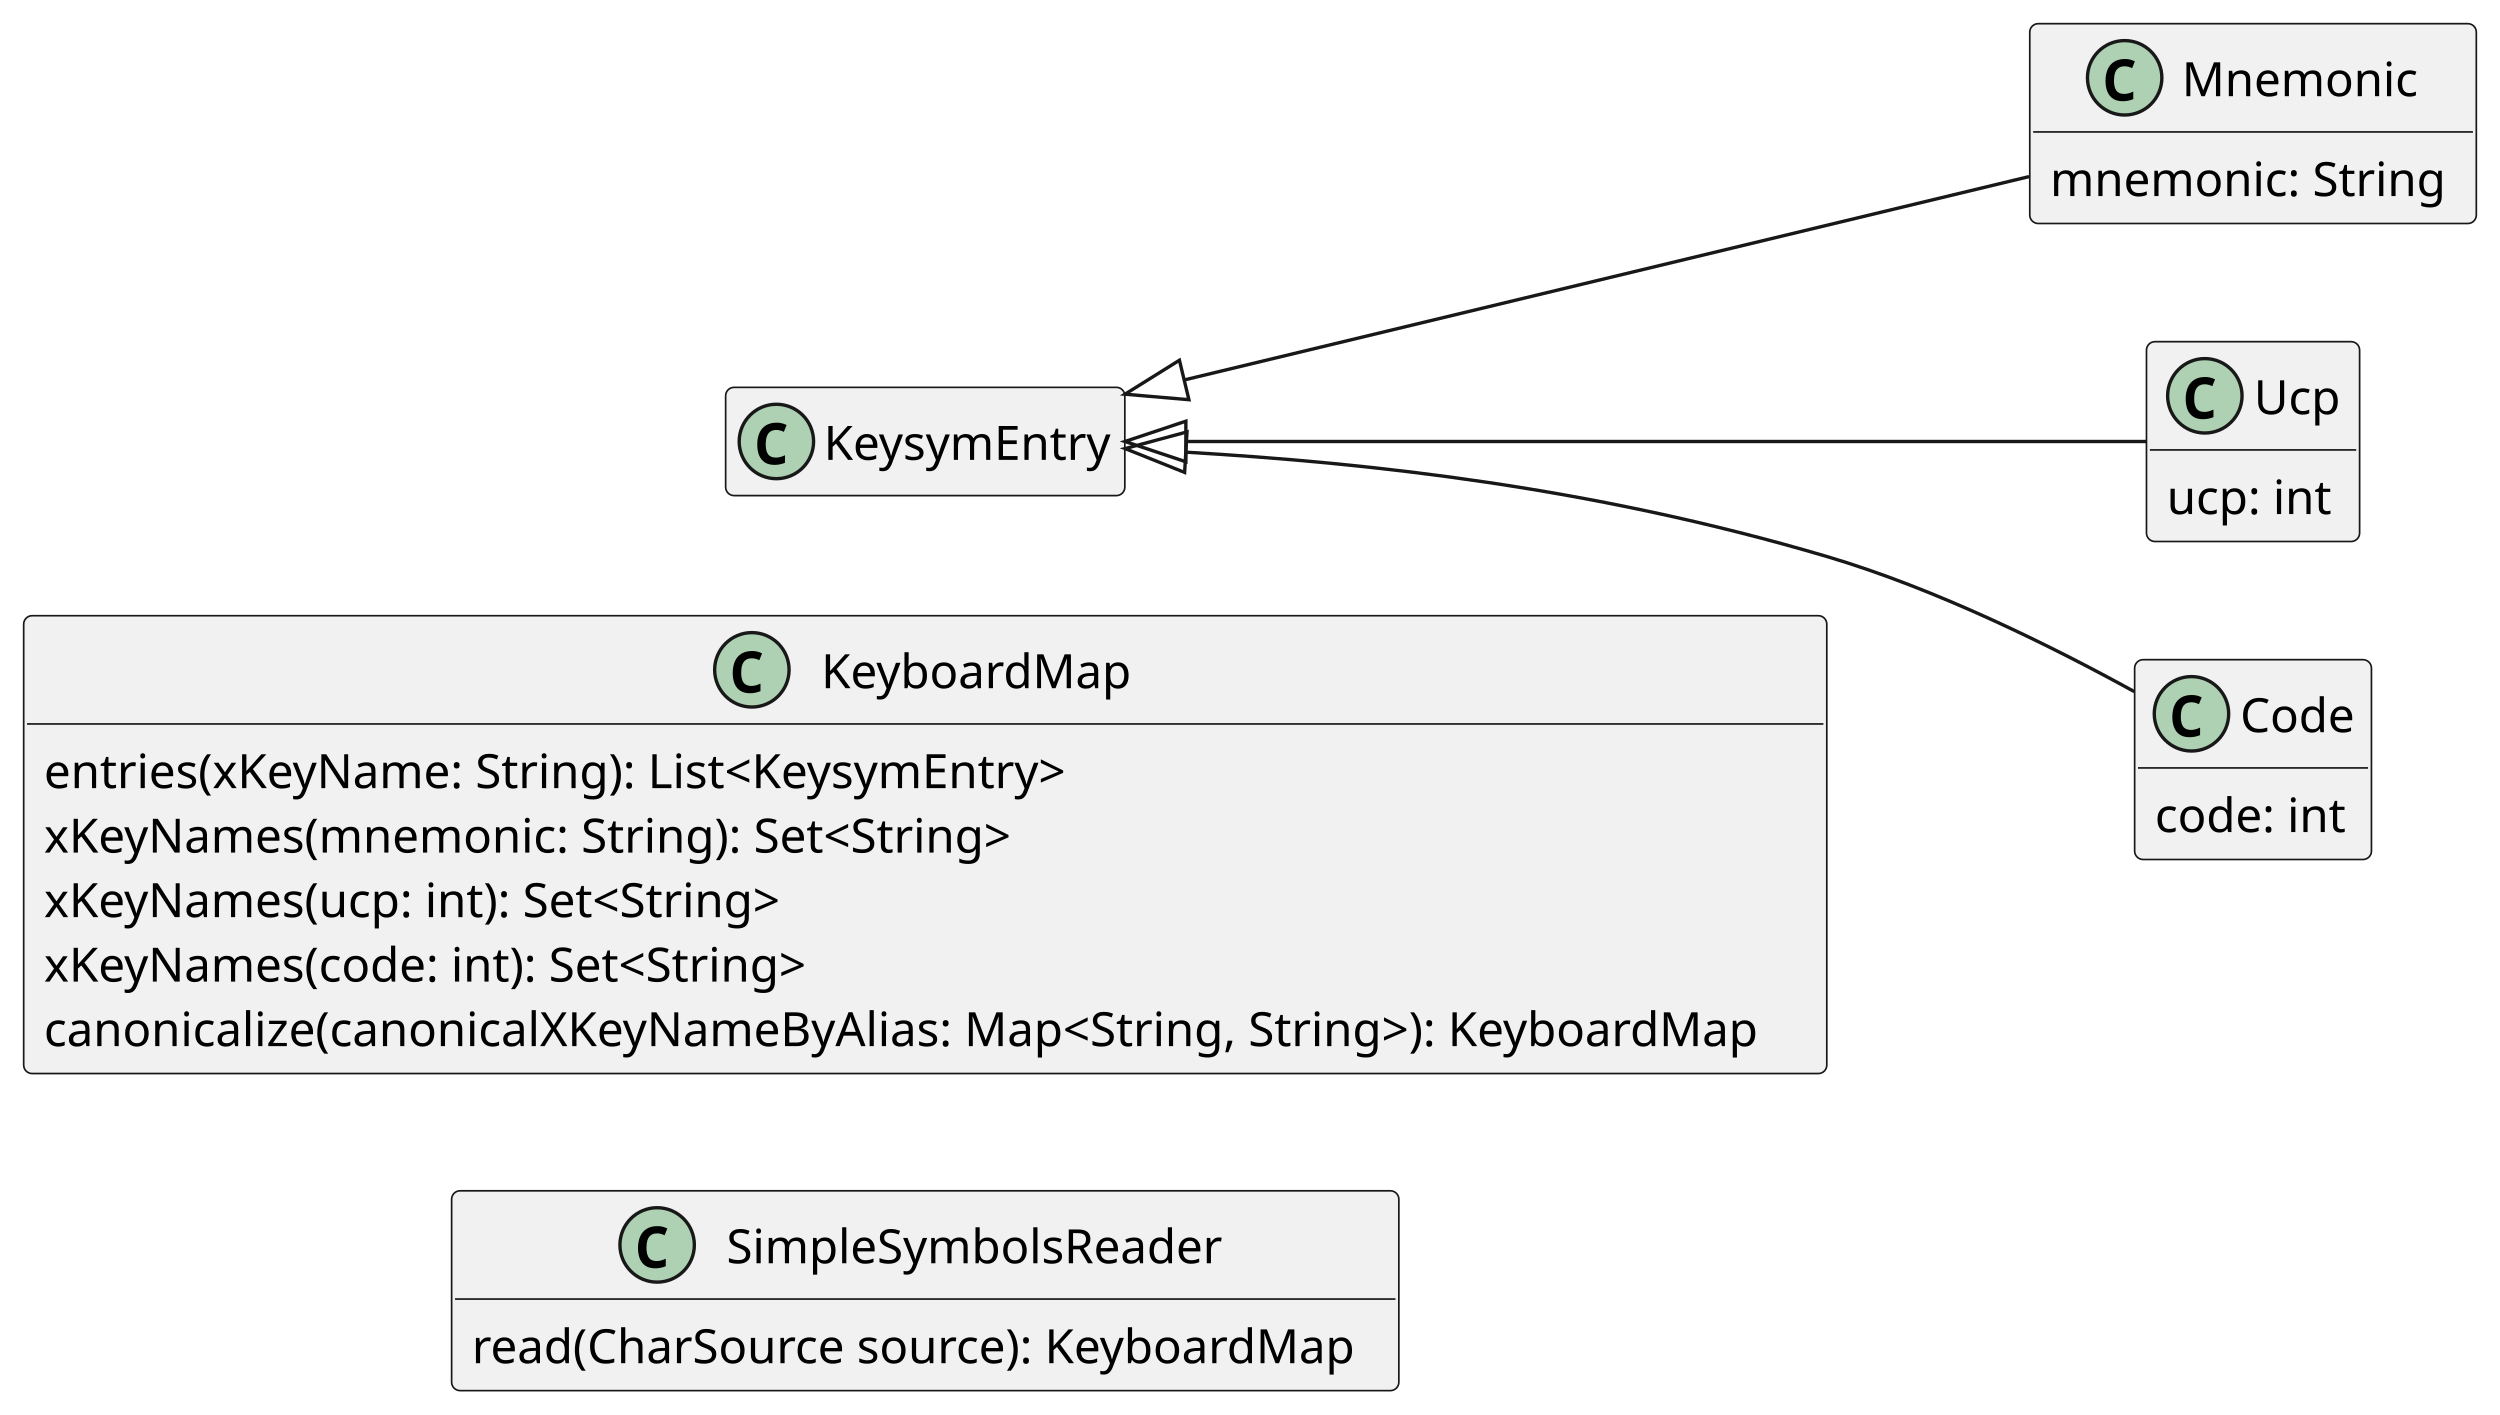
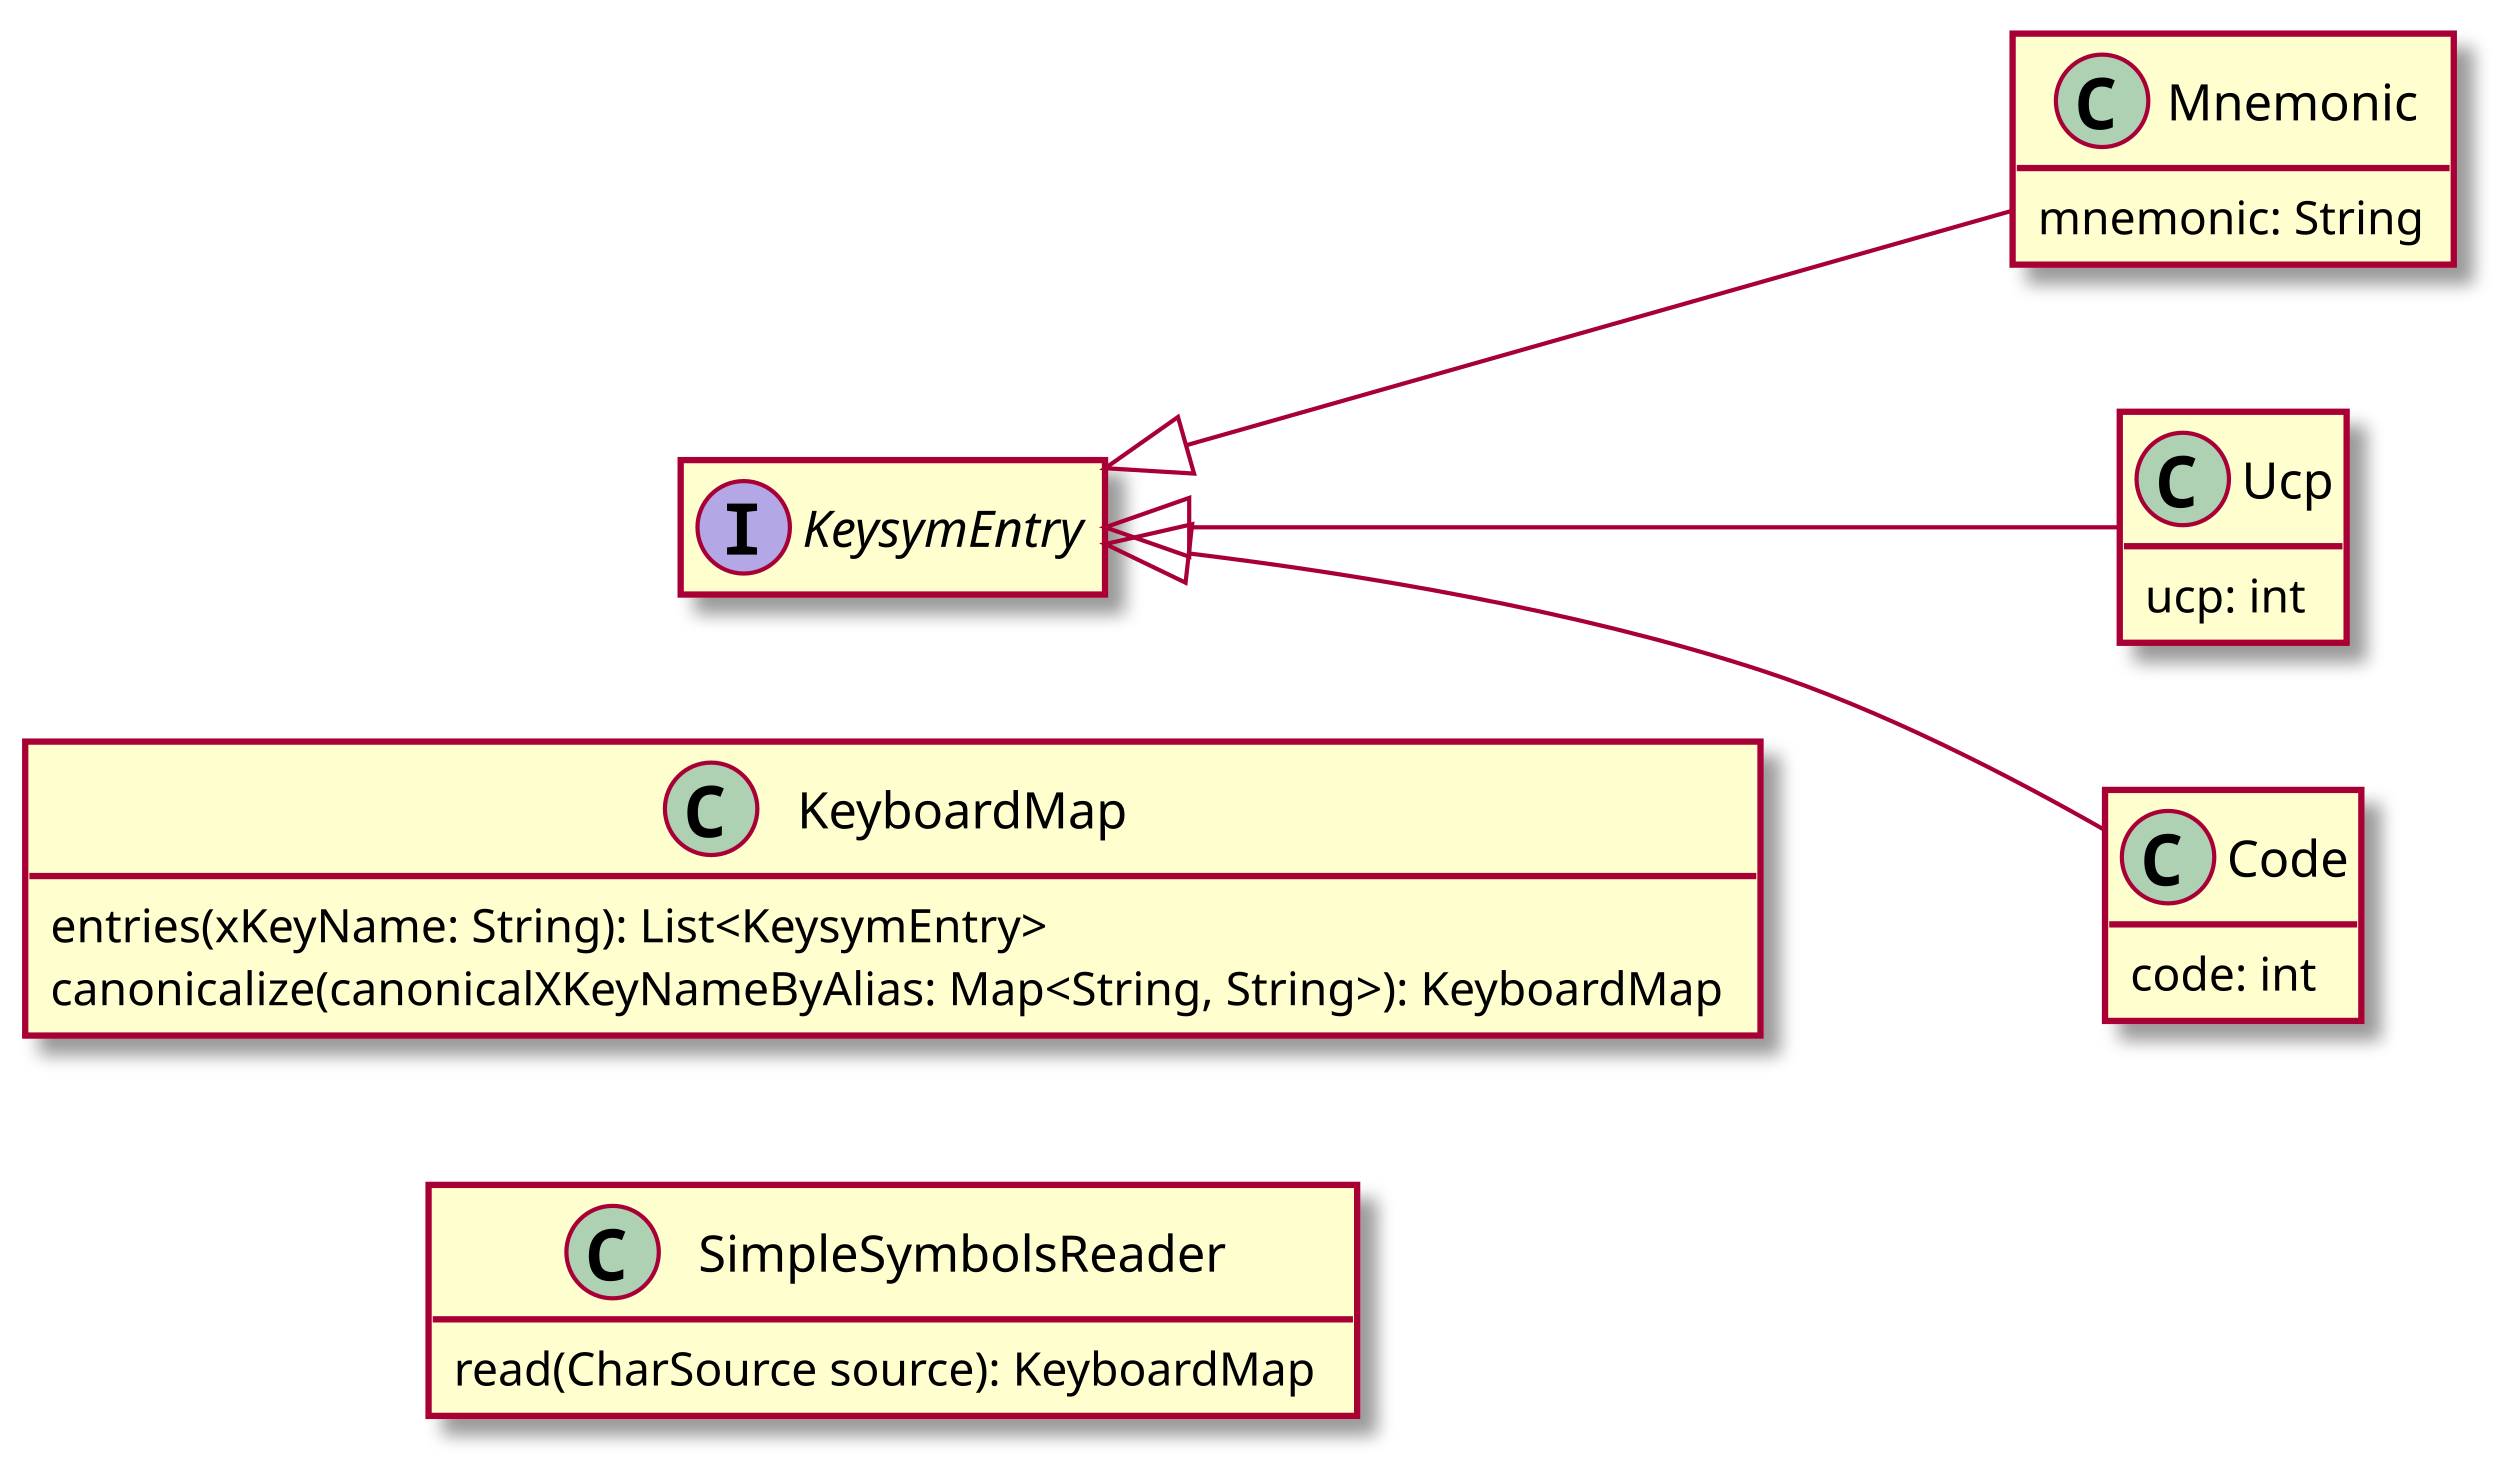
- <svg xmlns="http://www.w3.org/2000/svg" contentStyleType="text/css" height="418px" preserveAspectRatio="none" style="width:739px;height:418px;background:#FFFFFF;" version="1.1" viewBox="0 0 739 418" width="739px" zoomAndPan="magnify">
-   <defs />
+ <svg xmlns="http://www.w3.org/2000/svg" contentScriptType="application/ecmascript" contentStyleType="text/css" height="347px" preserveAspectRatio="none" style="width:595px;height:347px;" version="1.1" viewBox="0 0 595 347" width="595px" zoomAndPan="magnify">
+   <defs>
+     <filter height="300%" id="f70h7ekq84tye" width="300%" x="-1" y="-1">
+       <feGaussianBlur result="blurOut" stdDeviation="2.0" />
+       <feColorMatrix in="blurOut" result="blurOut2" type="matrix" values="0 0 0 0 0 0 0 0 0 0 0 0 0 0 0 0 0 0 .4 0" />
+       <feOffset dx="4.0" dy="4.0" in="blurOut2" result="blurOut3" />
+       <feBlend in="SourceGraphic" in2="blurOut3" mode="normal" />
+     </filter>
+   </defs>
  <g>
-     <g id="elem_KeysymEntry">
-       <rect codeLine="4" fill="#F1F1F1" height="32" id="KeysymEntry" rx="2.5" ry="2.5" style="stroke:#181818;stroke-width:0.5;" width="118" x="214.5" y="114.5" />
-       <ellipse cx="229.5" cy="130.5" fill="#ADD1B2" rx="11" ry="11" style="stroke:#181818;stroke-width:1.0;" />
-       <path d="M228.969,137.422 Q227.219,137.422 226.078,136.688 Q224.953,135.938 224.391,134.594 Q223.844,133.234 223.844,131.438 Q223.844,129.406 224.5,127.953 Q225.156,126.5 226.438,125.719 Q227.719,124.938 229.594,124.938 Q230.484,124.938 231.156,125.125 Q231.828,125.297 232.516,125.641 L231.703,127.656 Q231.078,127.344 230.531,127.219 Q230,127.094 229.516,127.094 Q228.344,127.094 227.641,127.625 Q226.938,128.156 226.641,129.109 Q226.344,130.062 226.344,131.328 Q226.344,133.344 227.062,134.312 Q227.781,135.266 229.375,135.266 Q229.969,135.266 230.594,135.109 Q231.219,134.953 232.047,134.578 L232.047,136.797 Q231.312,137.109 230.516,137.266 Q229.734,137.422 228.969,137.422 Z " fill="#000000" />
-       <text fill="#000000" font-family="sans-serif" font-size="14" lengthAdjust="spacing" textLength="86" x="243.5" y="135.932">KeysymEntry</text>
-     </g>
-     <g id="elem_Mnemonic">
-       <rect codeLine="5" fill="#F1F1F1" height="59.068" id="Mnemonic" rx="2.5" ry="2.5" style="stroke:#181818;stroke-width:0.5;" width="132" x="600" y="7" />
-       <ellipse cx="628.05" cy="23" fill="#ADD1B2" rx="11" ry="11" style="stroke:#181818;stroke-width:1.0;" />
-       <path d="M627.519,29.922 Q625.769,29.922 624.628,29.188 Q623.503,28.438 622.941,27.094 Q622.394,25.734 622.394,23.938 Q622.394,21.906 623.05,20.453 Q623.706,19 624.987,18.219 Q626.269,17.438 628.144,17.438 Q629.034,17.438 629.706,17.625 Q630.378,17.797 631.066,18.141 L630.253,20.156 Q629.628,19.844 629.081,19.719 Q628.55,19.594 628.066,19.594 Q626.894,19.594 626.191,20.125 Q625.487,20.656 625.191,21.609 Q624.894,22.562 624.894,23.828 Q624.894,25.844 625.612,26.812 Q626.331,27.766 627.925,27.766 Q628.519,27.766 629.144,27.609 Q629.769,27.453 630.597,27.078 L630.597,29.297 Q629.862,29.609 629.066,29.766 Q628.284,29.922 627.519,29.922 Z " fill="#000000" />
-       <text fill="#000000" font-family="sans-serif" font-size="14" lengthAdjust="spacing" textLength="71" x="644.95" y="28.432">Mnemonic</text>
-       <line style="stroke:#181818;stroke-width:0.5;" x1="601" x2="731" y1="39" y2="39" />
-       <text fill="#000000" font-family="sans-serif" font-size="14" lengthAdjust="spacing" textLength="120" x="606" y="57.966">mnemonic: String</text>
-     </g>
-     <g id="elem_Ucp">
-       <rect codeLine="8" fill="#F1F1F1" height="59.068" id="Ucp" rx="2.5" ry="2.5" style="stroke:#181818;stroke-width:0.5;" width="63" x="634.5" y="101" />
-       <ellipse cx="651.75" cy="117" fill="#ADD1B2" rx="11" ry="11" style="stroke:#181818;stroke-width:1.0;" />
-       <path d="M651.219,123.922 Q649.469,123.922 648.328,123.188 Q647.203,122.438 646.641,121.094 Q646.094,119.734 646.094,117.938 Q646.094,115.906 646.75,114.453 Q647.406,113 648.688,112.219 Q649.969,111.438 651.844,111.438 Q652.734,111.438 653.406,111.625 Q654.078,111.797 654.766,112.141 L653.953,114.156 Q653.328,113.844 652.781,113.719 Q652.25,113.594 651.766,113.594 Q650.594,113.594 649.891,114.125 Q649.188,114.656 648.891,115.609 Q648.594,116.562 648.594,117.828 Q648.594,119.844 649.312,120.812 Q650.031,121.766 651.625,121.766 Q652.219,121.766 652.844,121.609 Q653.469,121.453 654.297,121.078 L654.297,123.297 Q653.562,123.609 652.766,123.766 Q651.984,123.922 651.219,123.922 Z " fill="#000000" />
-       <text fill="#000000" font-family="sans-serif" font-size="14" lengthAdjust="spacing" textLength="26" x="666.25" y="122.432">Ucp</text>
-       <line style="stroke:#181818;stroke-width:0.5;" x1="635.5" x2="696.5" y1="133" y2="133" />
-       <text fill="#000000" font-family="sans-serif" font-size="14" lengthAdjust="spacing" textLength="51" x="640.5" y="151.966">ucp: int</text>
-     </g>
-     <g id="elem_Code">
-       <rect codeLine="11" fill="#F1F1F1" height="59.068" id="Code" rx="2.5" ry="2.5" style="stroke:#181818;stroke-width:0.5;" width="70" x="631" y="195" />
-       <ellipse cx="647.8" cy="211" fill="#ADD1B2" rx="11" ry="11" style="stroke:#181818;stroke-width:1.0;" />
-       <path d="M647.269,217.922 Q645.519,217.922 644.378,217.188 Q643.253,216.438 642.691,215.094 Q642.144,213.734 642.144,211.938 Q642.144,209.906 642.8,208.453 Q643.456,207 644.737,206.219 Q646.019,205.438 647.894,205.438 Q648.784,205.438 649.456,205.625 Q650.128,205.797 650.816,206.141 L650.003,208.156 Q649.378,207.844 648.831,207.719 Q648.3,207.594 647.816,207.594 Q646.644,207.594 645.941,208.125 Q645.237,208.656 644.941,209.609 Q644.644,210.562 644.644,211.828 Q644.644,213.844 645.362,214.812 Q646.081,215.766 647.675,215.766 Q648.269,215.766 648.894,215.609 Q649.519,215.453 650.347,215.078 L650.347,217.297 Q649.612,217.609 648.816,217.766 Q648.034,217.922 647.269,217.922 Z " fill="#000000" />
-       <text fill="#000000" font-family="sans-serif" font-size="14" lengthAdjust="spacing" textLength="34" x="662.2" y="216.432">Code</text>
-       <line style="stroke:#181818;stroke-width:0.5;" x1="632" x2="700" y1="227" y2="227" />
-       <text fill="#000000" font-family="sans-serif" font-size="14" lengthAdjust="spacing" textLength="58" x="637" y="245.966">code: int</text>
-     </g>
-     <g id="elem_KeyboardMap">
-       <rect codeLine="19" fill="#F1F1F1" height="135.34" id="KeyboardMap" rx="2.5" ry="2.5" style="stroke:#181818;stroke-width:0.5;" width="533" x="7" y="182" />
-       <ellipse cx="222.25" cy="198" fill="#ADD1B2" rx="11" ry="11" style="stroke:#181818;stroke-width:1.0;" />
-       <path d="M221.719,204.922 Q219.969,204.922 218.828,204.188 Q217.703,203.438 217.141,202.094 Q216.594,200.734 216.594,198.938 Q216.594,196.906 217.25,195.453 Q217.906,194 219.188,193.219 Q220.469,192.438 222.344,192.438 Q223.234,192.438 223.906,192.625 Q224.578,192.797 225.266,193.141 L224.453,195.156 Q223.828,194.844 223.281,194.719 Q222.75,194.594 222.266,194.594 Q221.094,194.594 220.391,195.125 Q219.688,195.656 219.391,196.609 Q219.094,197.562 219.094,198.828 Q219.094,200.844 219.812,201.812 Q220.531,202.766 222.125,202.766 Q222.719,202.766 223.344,202.609 Q223.969,202.453 224.797,202.078 L224.797,204.297 Q224.062,204.609 223.266,204.766 Q222.484,204.922 221.719,204.922 Z " fill="#000000" />
-       <text fill="#000000" font-family="sans-serif" font-size="14" lengthAdjust="spacing" textLength="94" x="242.75" y="203.432">KeyboardMap</text>
-       <line style="stroke:#181818;stroke-width:0.5;" x1="8" x2="539" y1="214" y2="214" />
-       <text fill="#000000" font-family="sans-serif" font-size="14" lengthAdjust="spacing" textLength="308" x="13" y="232.966">entries(xKeyName: String): List&lt;KeysymEntry&gt;</text>
-       <text fill="#000000" font-family="sans-serif" font-size="14" lengthAdjust="spacing" textLength="292" x="13" y="252.034">xKeyNames(mnemonic: String): Set&lt;String&gt;</text>
-       <text fill="#000000" font-family="sans-serif" font-size="14" lengthAdjust="spacing" textLength="223" x="13" y="271.102">xKeyNames(ucp: int): Set&lt;String&gt;</text>
-       <text fill="#000000" font-family="sans-serif" font-size="14" lengthAdjust="spacing" textLength="230" x="13" y="290.17">xKeyNames(code: int): Set&lt;String&gt;</text>
-       <text fill="#000000" font-family="sans-serif" font-size="14" lengthAdjust="spacing" textLength="521" x="13" y="309.238">canonicalize(canonicalXKeyNameByAlias: Map&lt;String, String&gt;): KeyboardMap</text>
-     </g>
-     <g id="elem_SimpleSymbolsReader">
-       <rect codeLine="27" fill="#F1F1F1" height="59.068" id="SimpleSymbolsReader" rx="2.5" ry="2.5" style="stroke:#181818;stroke-width:0.5;" width="280" x="133.5" y="352" />
-       <ellipse cx="194.25" cy="368" fill="#ADD1B2" rx="11" ry="11" style="stroke:#181818;stroke-width:1.0;" />
-       <path d="M193.719,374.922 Q191.969,374.922 190.828,374.188 Q189.703,373.438 189.141,372.094 Q188.594,370.734 188.594,368.938 Q188.594,366.906 189.25,365.453 Q189.906,364 191.188,363.219 Q192.469,362.438 194.344,362.438 Q195.234,362.438 195.906,362.625 Q196.578,362.797 197.266,363.141 L196.453,365.156 Q195.828,364.844 195.281,364.719 Q194.75,364.594 194.266,364.594 Q193.094,364.594 192.391,365.125 Q191.688,365.656 191.391,366.609 Q191.094,367.562 191.094,368.828 Q191.094,370.844 191.812,371.812 Q192.531,372.766 194.125,372.766 Q194.719,372.766 195.344,372.609 Q195.969,372.453 196.797,372.078 L196.797,374.297 Q196.062,374.609 195.266,374.766 Q194.484,374.922 193.719,374.922 Z " fill="#000000" />
-       <text fill="#000000" font-family="sans-serif" font-size="14" lengthAdjust="spacing" textLength="150" x="214.75" y="373.432">SimpleSymbolsReader</text>
-       <line style="stroke:#181818;stroke-width:0.5;" x1="134.5" x2="412.5" y1="384" y2="384" />
-       <text fill="#000000" font-family="sans-serif" font-size="14" lengthAdjust="spacing" textLength="268" x="139.5" y="402.966">read(CharSource source): KeyboardMap</text>
-     </g>
-     <g id="link_KeysymEntry_Mnemonic">
-       <path codeLine="15" d="M350.04,112.317 C421.53,95.107 525.16,70.16 599.79,52.2 " fill="none" id="KeysymEntry-backto-Mnemonic" style="stroke:#181818;stroke-width:1.0;" />
-       <polygon fill="none" points="332.54,116.53,351.444,118.15,348.636,106.484,332.54,116.53" style="stroke:#181818;stroke-width:1.0;" />
-     </g>
-     <g id="link_KeysymEntry_Ucp">
-       <path codeLine="16" d="M350.54,130.5 C434.68,130.5 569.54,130.5 634.49,130.5 " fill="none" id="KeysymEntry-backto-Ucp" style="stroke:#181818;stroke-width:1.0;" />
-       <polygon fill="none" points="332.54,130.5,350.54,136.5,350.54,124.5,332.54,130.5" style="stroke:#181818;stroke-width:1.0;" />
-     </g>
-     <g id="link_KeysymEntry_Code">
-       <path codeLine="17" d="M350.529,133.661 C405.069,136.881 470.48,143.95 540,164.5 C572.2,174.02 606.43,190.98 630.91,204.45 " fill="none" id="KeysymEntry-backto-Code" style="stroke:#181818;stroke-width:1.0;" />
-       <polygon fill="none" points="332.56,132.6,350.175,139.65,350.882,127.671,332.56,132.6" style="stroke:#181818;stroke-width:1.0;" />
-     </g>
+     <rect fill="#FEFECE" filter="url(#f70h7ekq84tye)" height="32" id="KeysymEntry" style="stroke: #A80036; stroke-width: 1.5;" width="101" x="162" y="109.5" />
+     <ellipse cx="177" cy="125.5" fill="#B4A7E5" rx="11" ry="11" style="stroke: #A80036; stroke-width: 1.0;" />
+     <path d="M173.031,132 L173.031,130.297 L175.391,130.031 L175.391,121.828 L173.031,121.562 L173.031,119.859 L180.172,119.859 L180.172,121.562 L177.75,121.828 L177.75,130.031 L180.172,130.297 L180.172,132 L173.031,132 Z " />
+     <text fill="#000000" font-family="sans-serif" font-size="12" font-style="italic" lengthAdjust="spacingAndGlyphs" textLength="69" x="191" y="130.156">KeysymEntry</text>
+     <rect fill="#FEFECE" filter="url(#f70h7ekq84tye)" height="54.982" id="Mnemonic" style="stroke: #A80036; stroke-width: 1.5;" width="105" x="479" y="8" />
+     <ellipse cx="500.3" cy="24" fill="#ADD1B2" rx="11" ry="11" style="stroke: #A80036; stroke-width: 1.0;" />
+     <path d="M499.769,30.922 Q498.019,30.922 496.878,30.188 Q495.753,29.438 495.191,28.094 Q494.644,26.734 494.644,24.938 Q494.644,22.906 495.3,21.453 Q495.956,20 497.238,19.219 Q498.519,18.438 500.394,18.438 Q501.284,18.438 501.956,18.625 Q502.628,18.797 503.316,19.141 L502.503,21.156 Q501.878,20.844 501.331,20.719 Q500.8,20.594 500.316,20.594 Q499.144,20.594 498.441,21.125 Q497.738,21.656 497.441,22.609 Q497.144,23.562 497.144,24.828 Q497.144,26.844 497.863,27.812 Q498.581,28.766 500.175,28.766 Q500.769,28.766 501.394,28.609 Q502.019,28.453 502.847,28.078 L502.847,30.297 Q502.113,30.609 501.316,30.766 Q500.534,30.922 499.769,30.922 Z " />
+     <text fill="#000000" font-family="sans-serif" font-size="12" lengthAdjust="spacingAndGlyphs" textLength="59" x="515.7" y="28.656">Mnemonic</text>
+     <line style="stroke: #A80036; stroke-width: 1.5;" x1="480" x2="583" y1="40" y2="40" />
+     <text fill="#000000" font-family="sans-serif" font-size="11" lengthAdjust="spacingAndGlyphs" textLength="93" x="485" y="55.759">mnemonic: String</text>
+     <rect fill="#FEFECE" filter="url(#f70h7ekq84tye)" height="54.982" id="Ucp" style="stroke: #A80036; stroke-width: 1.5;" width="54" x="504.5" y="98" />
+     <ellipse cx="519.5" cy="114" fill="#ADD1B2" rx="11" ry="11" style="stroke: #A80036; stroke-width: 1.0;" />
+     <path d="M518.969,120.922 Q517.219,120.922 516.078,120.188 Q514.953,119.438 514.391,118.094 Q513.844,116.734 513.844,114.938 Q513.844,112.906 514.5,111.453 Q515.156,110 516.438,109.219 Q517.719,108.438 519.594,108.438 Q520.484,108.438 521.156,108.625 Q521.828,108.797 522.516,109.141 L521.703,111.156 Q521.078,110.844 520.531,110.719 Q520,110.594 519.516,110.594 Q518.344,110.594 517.641,111.125 Q516.938,111.656 516.641,112.609 Q516.344,113.562 516.344,114.828 Q516.344,116.844 517.062,117.812 Q517.781,118.766 519.375,118.766 Q519.969,118.766 520.594,118.609 Q521.219,118.453 522.047,118.078 L522.047,120.297 Q521.312,120.609 520.516,120.766 Q519.734,120.922 518.969,120.922 Z " />
+     <text fill="#000000" font-family="sans-serif" font-size="12" lengthAdjust="spacingAndGlyphs" textLength="22" x="533.5" y="118.656">Ucp</text>
+     <line style="stroke: #A80036; stroke-width: 1.5;" x1="505.5" x2="557.5" y1="130" y2="130" />
+     <text fill="#000000" font-family="sans-serif" font-size="11" lengthAdjust="spacingAndGlyphs" textLength="39" x="510.5" y="145.759">ucp: int</text>
+     <rect fill="#FEFECE" filter="url(#f70h7ekq84tye)" height="54.982" id="Code" style="stroke: #A80036; stroke-width: 1.5;" width="61" x="501" y="188" />
+     <ellipse cx="516" cy="204" fill="#ADD1B2" rx="11" ry="11" style="stroke: #A80036; stroke-width: 1.0;" />
+     <path d="M515.469,210.922 Q513.719,210.922 512.578,210.188 Q511.453,209.438 510.891,208.094 Q510.344,206.734 510.344,204.938 Q510.344,202.906 511,201.453 Q511.656,200 512.938,199.219 Q514.219,198.438 516.094,198.438 Q516.984,198.438 517.656,198.625 Q518.328,198.797 519.016,199.141 L518.203,201.156 Q517.578,200.844 517.031,200.719 Q516.5,200.594 516.016,200.594 Q514.844,200.594 514.141,201.125 Q513.438,201.656 513.141,202.609 Q512.844,203.562 512.844,204.828 Q512.844,206.844 513.562,207.812 Q514.281,208.766 515.875,208.766 Q516.469,208.766 517.094,208.609 Q517.719,208.453 518.547,208.078 L518.547,210.297 Q517.812,210.609 517.016,210.766 Q516.234,210.922 515.469,210.922 Z " />
+     <text fill="#000000" font-family="sans-serif" font-size="12" lengthAdjust="spacingAndGlyphs" textLength="29" x="530" y="208.656">Code</text>
+     <line style="stroke: #A80036; stroke-width: 1.5;" x1="502" x2="561" y1="220" y2="220" />
+     <text fill="#000000" font-family="sans-serif" font-size="11" lengthAdjust="spacingAndGlyphs" textLength="45" x="507" y="235.759">code: int</text>
+     <rect fill="#FEFECE" filter="url(#f70h7ekq84tye)" height="69.964" id="KeyboardMap" style="stroke: #A80036; stroke-width: 1.5;" width="413" x="6" y="176.5" />
+     <ellipse cx="169.25" cy="192.5" fill="#ADD1B2" rx="11" ry="11" style="stroke: #A80036; stroke-width: 1.0;" />
+     <path d="M168.719,199.422 Q166.969,199.422 165.828,198.688 Q164.703,197.938 164.141,196.594 Q163.594,195.234 163.594,193.438 Q163.594,191.406 164.25,189.953 Q164.906,188.5 166.188,187.719 Q167.469,186.938 169.344,186.938 Q170.234,186.938 170.906,187.125 Q171.578,187.297 172.266,187.641 L171.453,189.656 Q170.828,189.344 170.281,189.219 Q169.75,189.094 169.266,189.094 Q168.094,189.094 167.391,189.625 Q166.688,190.156 166.391,191.109 Q166.094,192.062 166.094,193.328 Q166.094,195.344 166.812,196.312 Q167.531,197.266 169.125,197.266 Q169.719,197.266 170.344,197.109 Q170.969,196.953 171.797,196.578 L171.797,198.797 Q171.062,199.109 170.266,199.266 Q169.484,199.422 168.719,199.422 Z " />
+     <text fill="#000000" font-family="sans-serif" font-size="12" lengthAdjust="spacingAndGlyphs" textLength="78" x="189.75" y="197.156">KeyboardMap</text>
+     <line style="stroke: #A80036; stroke-width: 1.5;" x1="7" x2="418" y1="208.5" y2="208.5" />
+     <text fill="#000000" font-family="sans-serif" font-size="11" lengthAdjust="spacingAndGlyphs" textLength="239" x="12" y="224.259">entries(xKeyName: String): List&lt;KeysymEntry&gt;</text>
+     <text fill="#000000" font-family="sans-serif" font-size="11" lengthAdjust="spacingAndGlyphs" textLength="401" x="12" y="239.241">canonicalize(canonicalXKeyNameByAlias: Map&lt;String, String&gt;): KeyboardMap</text>
+     <rect fill="#FEFECE" filter="url(#f70h7ekq84tye)" height="54.982" id="SimpleSymbolsReader" style="stroke: #A80036; stroke-width: 1.5;" width="221" x="102" y="282" />
+     <ellipse cx="145.8" cy="298" fill="#ADD1B2" rx="11" ry="11" style="stroke: #A80036; stroke-width: 1.0;" />
+     <path d="M145.269,304.922 Q143.519,304.922 142.378,304.188 Q141.253,303.438 140.691,302.094 Q140.144,300.734 140.144,298.938 Q140.144,296.906 140.8,295.453 Q141.456,294 142.738,293.219 Q144.019,292.438 145.894,292.438 Q146.784,292.438 147.456,292.625 Q148.128,292.797 148.816,293.141 L148.003,295.156 Q147.378,294.844 146.831,294.719 Q146.3,294.594 145.816,294.594 Q144.644,294.594 143.941,295.125 Q143.238,295.656 142.941,296.609 Q142.644,297.562 142.644,298.828 Q142.644,300.844 143.363,301.812 Q144.081,302.766 145.675,302.766 Q146.269,302.766 146.894,302.609 Q147.519,302.453 148.347,302.078 L148.347,304.297 Q147.613,304.609 146.816,304.766 Q146.034,304.922 145.269,304.922 Z " />
+     <text fill="#000000" font-family="sans-serif" font-size="12" lengthAdjust="spacingAndGlyphs" textLength="125" x="166.2" y="302.656">SimpleSymbolsReader</text>
+     <line style="stroke: #A80036; stroke-width: 1.5;" x1="103" x2="322" y1="314" y2="314" />
+     <text fill="#000000" font-family="sans-serif" font-size="11" lengthAdjust="spacingAndGlyphs" textLength="209" x="108" y="329.759">read(CharSource source): KeyboardMap</text>
+     <path d="M282.44,105.93 C341.58,89.14 425.48,65.32 478.95,50.14 " fill="none" id="KeysymEntry&lt;-Mnemonic" style="stroke: #A80036; stroke-width: 1.0;" />
+     <polygon fill="none" points="284.18,112.71,263.03,111.44,280.36,99.24,284.18,112.71" style="stroke: #A80036; stroke-width: 1.0;" />
+     <path d="M283.45,125.5 C353.04,125.5 456.16,125.5 504.15,125.5 " fill="none" id="KeysymEntry&lt;-Ucp" style="stroke: #A80036; stroke-width: 1.0;" />
+     <polygon fill="none" points="283.03,132.5,263.03,125.5,283.03,118.5,283.03,132.5" style="stroke: #A80036; stroke-width: 1.0;" />
+     <path d="M283.09,131.74 C323.48,136.65 374.93,145.15 419,159.5 C448.04,168.95 478.92,184.98 500.8,197.47 " fill="none" id="KeysymEntry&lt;-Code" style="stroke: #A80036; stroke-width: 1.0;" />
+     <polygon fill="none" points="282.16,138.68,263.07,129.48,283.73,124.76,282.16,138.68" style="stroke: #A80036; stroke-width: 1.0;" />
  </g>
</svg>
